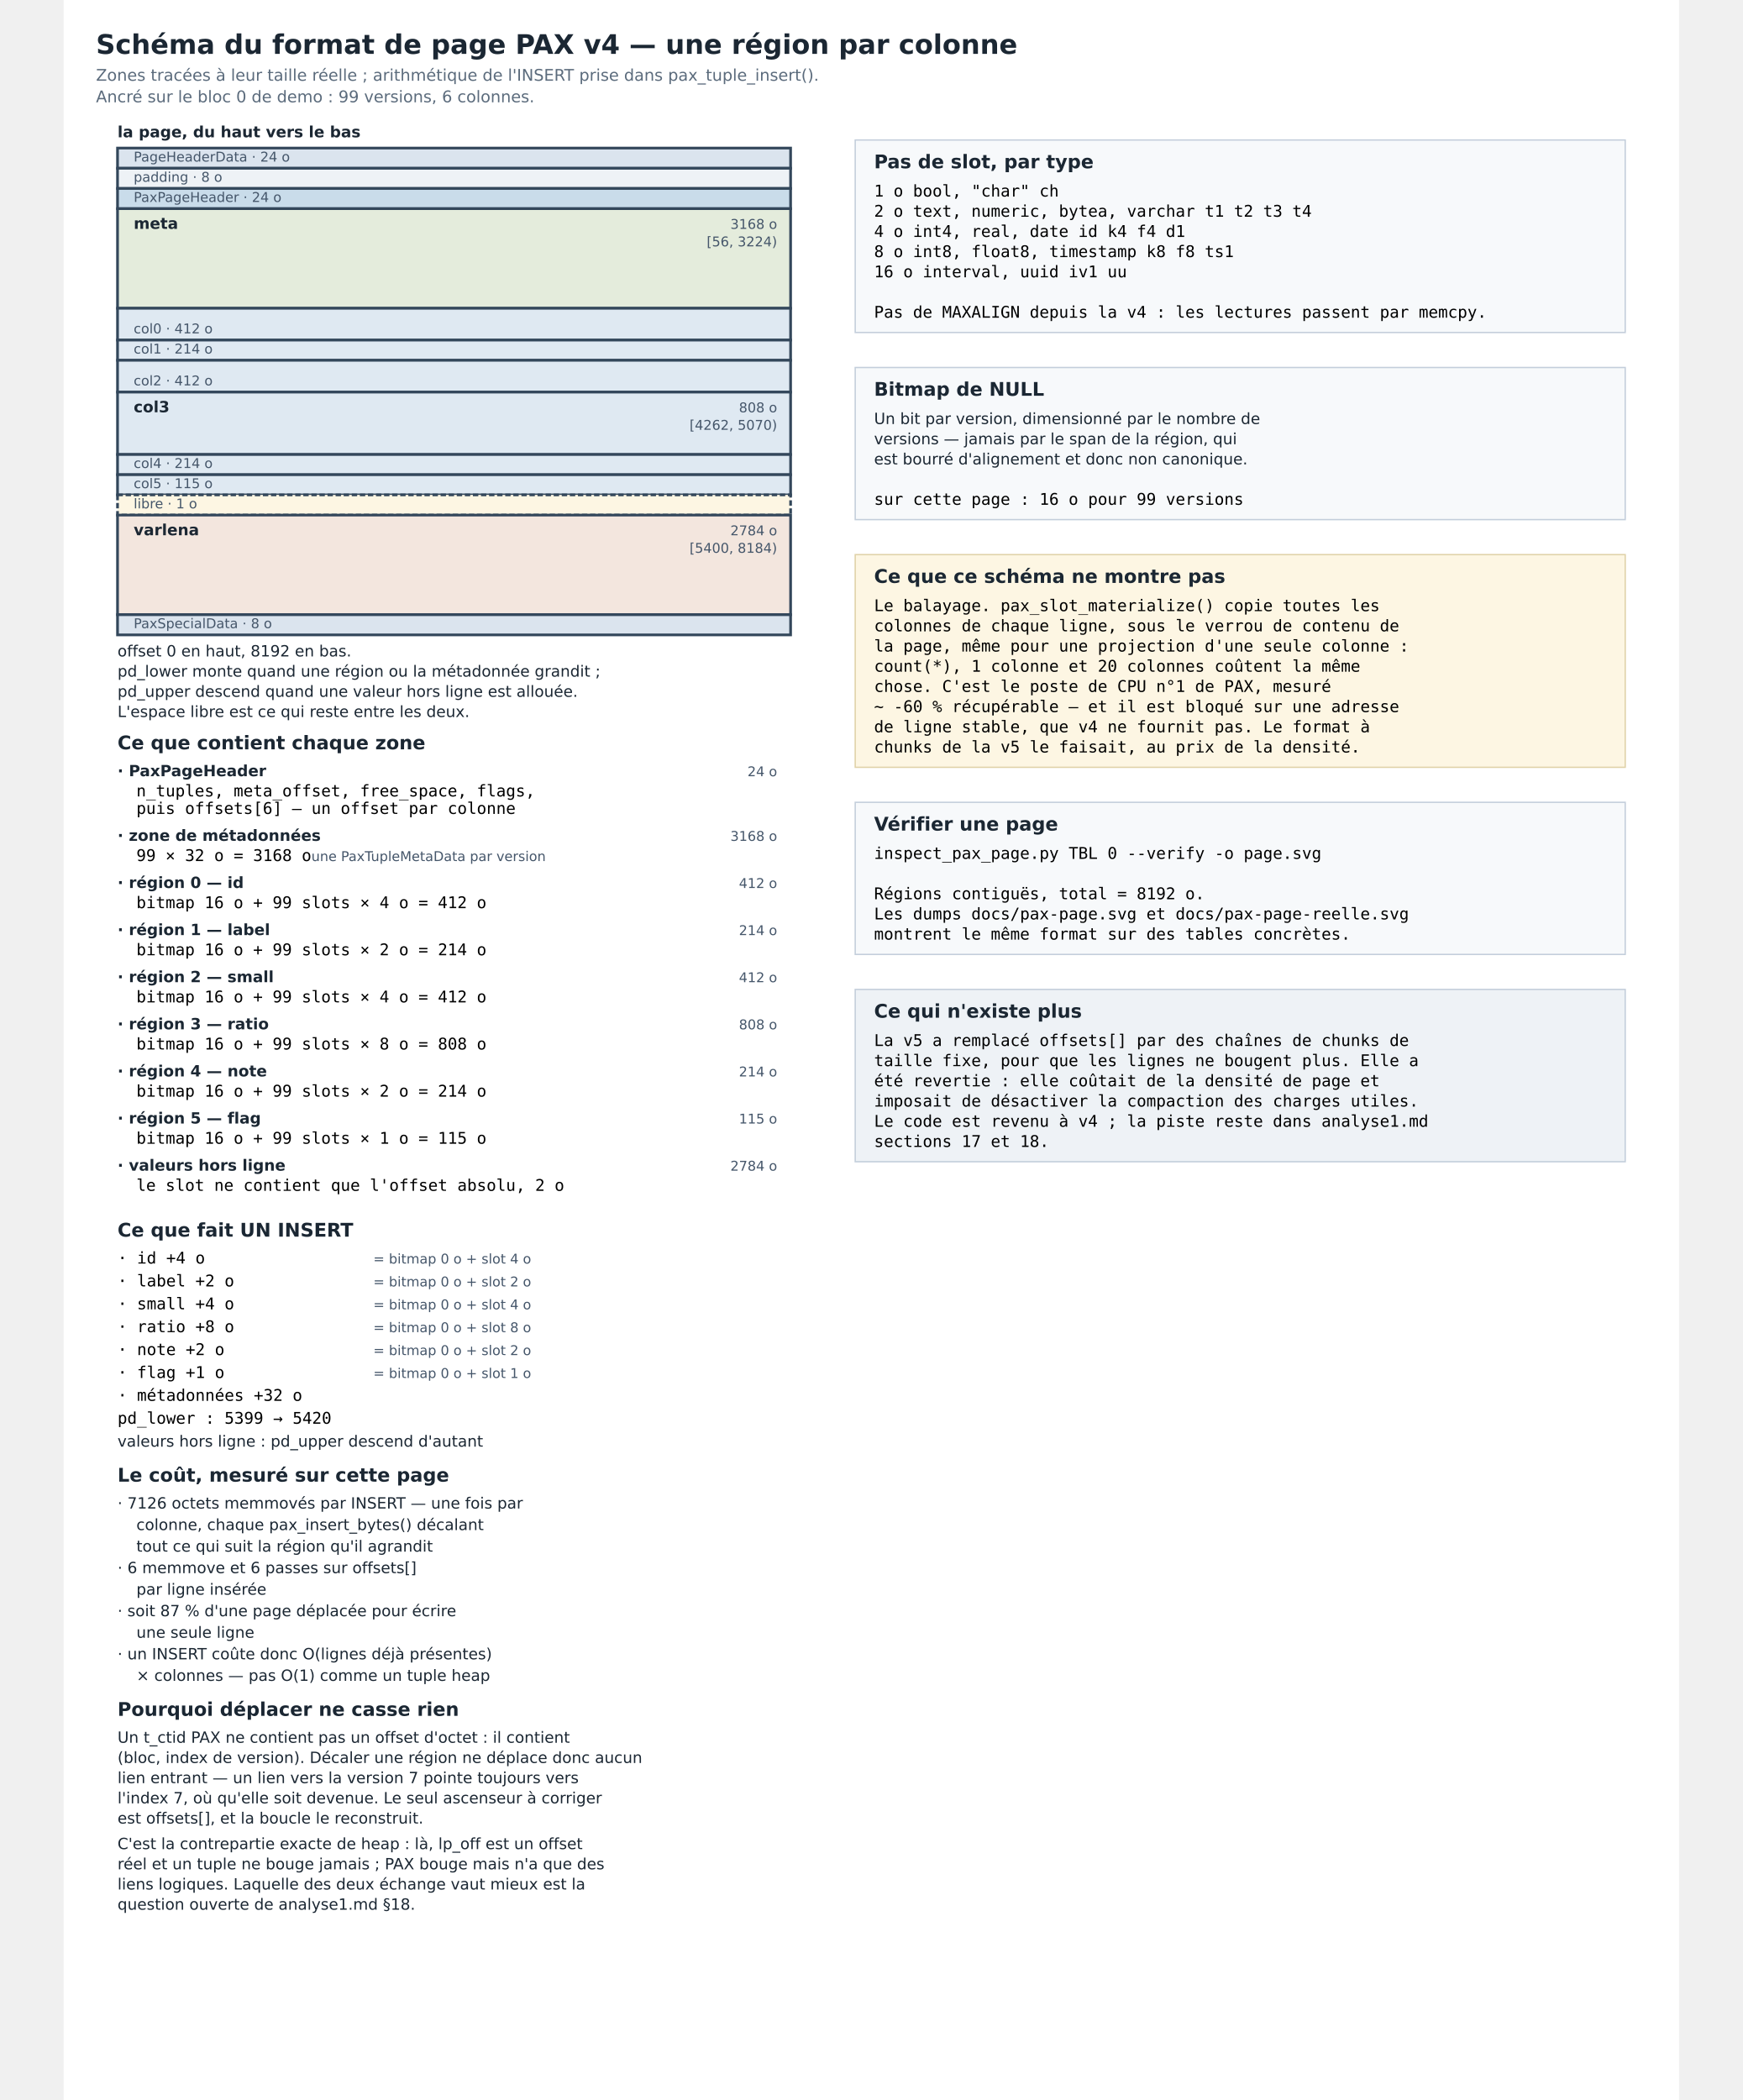
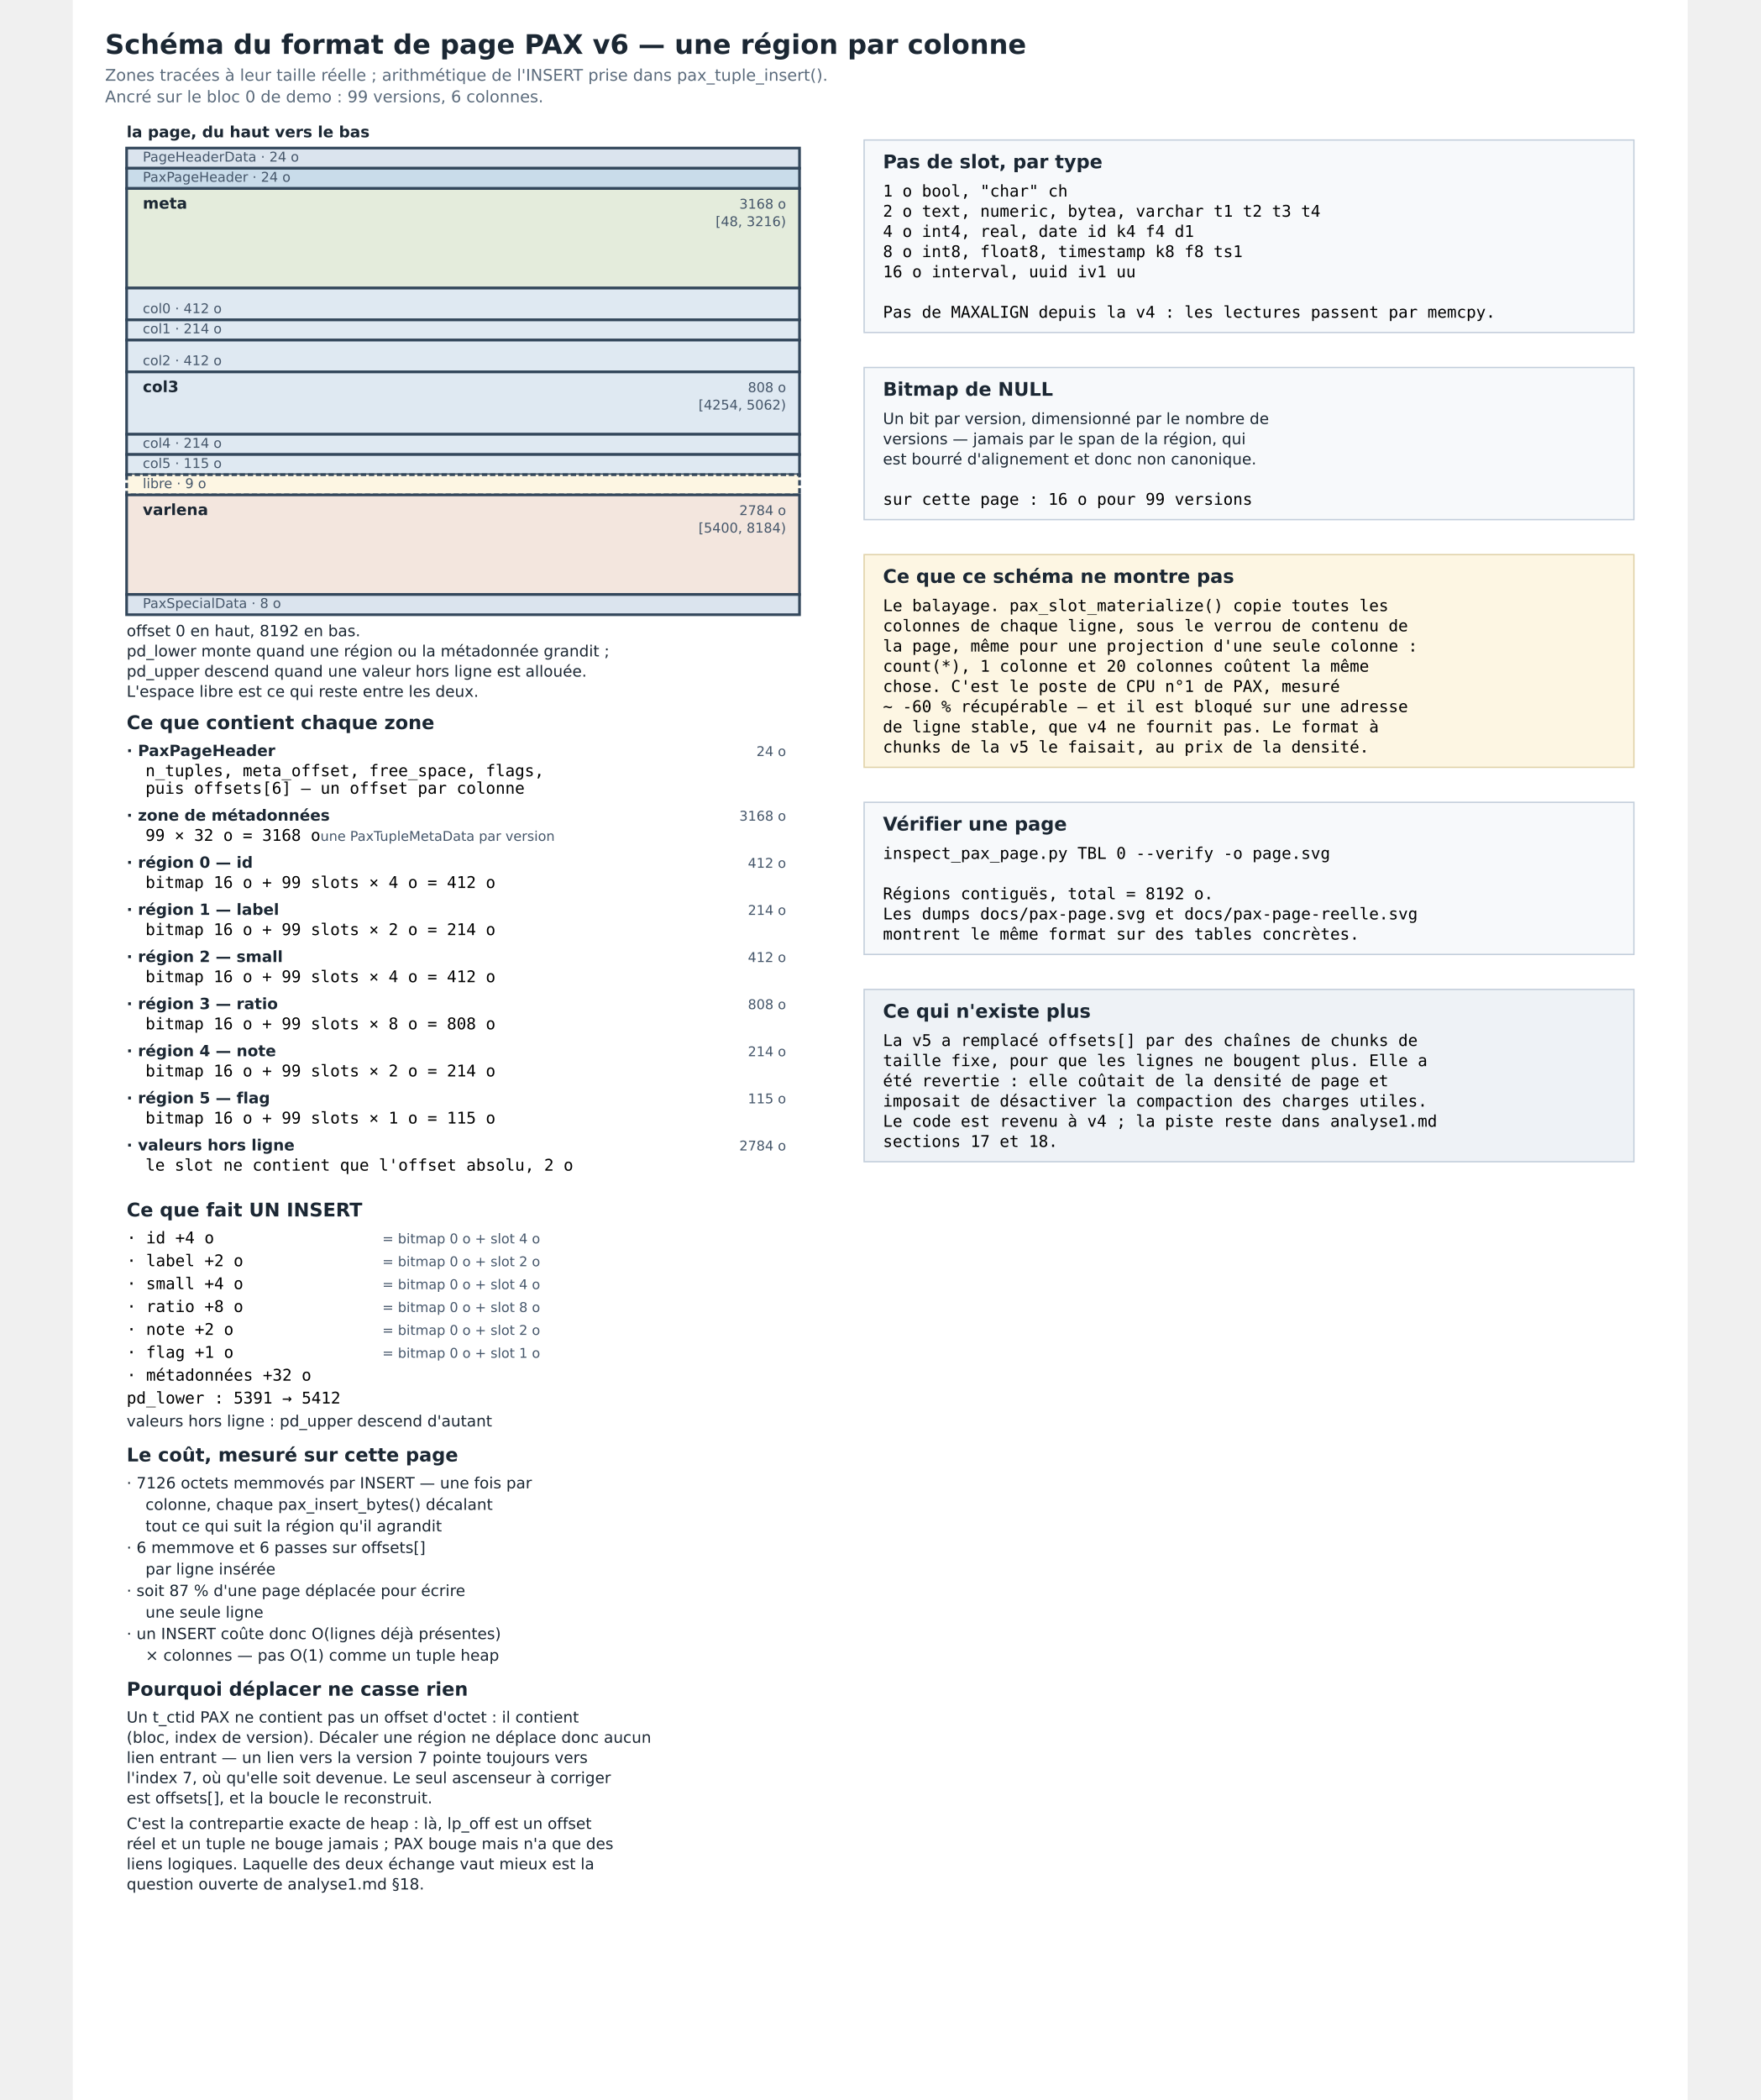
- <svg xmlns="http://www.w3.org/2000/svg" width="1200" height="1446" viewBox="0 0 1200 1560" font-family="'DejaVu Sans',Helvetica,Arial,sans-serif">
+ <svg xmlns="http://www.w3.org/2000/svg" width="1200" height="1431" viewBox="0 0 1200 1560" font-family="'DejaVu Sans',Helvetica,Arial,sans-serif">
  <style>.t{font-size:20px;font-weight:600;fill:#1b2733}.s{font-size:12px;fill:#5b6b7c}.h{font-size:14px;font-weight:600;fill:#1b2733}.b{font-size:11.5px;font-weight:600;fill:#1b2733}.l{font-size:11.5px;fill:#1b2733}.m{font-family:'DejaVu Sans Mono',Menlo,monospace}.z{font-size:10px;fill:#45566a}.zr{font-size:10px;fill:#45566a;text-anchor:end}.f{stroke:#33475b;stroke-width:2}</style>
  <rect width="1200" height="1560" fill="#fff" />
-   <text class="t" x="24" y="40">Schéma du format de page PAX v4 — une région par colonne</text>
+   <text class="t" x="24" y="40">Schéma du format de page PAX v6 — une région par colonne</text>
  <text class="s" x="24" y="60">Zones tracées à leur taille réelle ; arithmétique de l'INSERT prise dans pax_tuple_insert().</text>
  <text class="s" x="24" y="76">Ancré sur le bloc 0 de demo : 99 versions, 6 colonnes.</text>
  <text class="b" x="40" y="102">la page, du haut vers le bas</text>
  <rect class="f" x="40" y="110" width="500" height="15.0" fill="#dbe4ee" />
  <text class="z" x="52" y="120.0">PageHeaderData · 24 o</text>
-   <rect class="f" x="40" y="125.0" width="500" height="15.0" fill="#eef2f6" />
-   <text class="z" x="52" y="135.0">padding · 8 o</text>
-   <rect class="f" x="40" y="140.0" width="500" height="15.0" fill="#c9dcea" />
-   <text class="z" x="52" y="150.0">PaxPageHeader · 24 o</text>
-   <rect class="f" x="40" y="155.0" width="500" height="74.0" fill="#e4ecdc" />
-   <text class="b" x="52" y="170.0">meta</text>
-   <text class="zr" x="530" y="170.0" text-anchor="end">3168 o</text>
-   <text class="zr" x="530" y="183.0" text-anchor="end">[56, 3224)</text>
-   <rect class="f" x="40" y="229.0" width="500" height="23.638" fill="#dfe9f2" />
-   <text class="z" x="52" y="247.638">col0 · 412 o</text>
-   <rect class="f" x="40" y="252.638" width="500" height="15.0" fill="#dfe9f2" />
-   <text class="z" x="52" y="262.638">col1 · 214 o</text>
-   <rect class="f" x="40" y="267.638" width="500" height="23.638" fill="#dfe9f2" />
-   <text class="z" x="52" y="286.275">col2 · 412 o</text>
-   <rect class="f" x="40" y="291.275" width="500" height="46.357" fill="#dfe9f2" />
-   <text class="b" x="52" y="306.275">col3</text>
-   <text class="zr" x="530" y="306.275" text-anchor="end">808 o</text>
-   <text class="zr" x="530" y="319.275" text-anchor="end">[4262, 5070)</text>
+   <rect class="f" x="40" y="125.0" width="500" height="15.0" fill="#c9dcea" />
+   <text class="z" x="52" y="135.0">PaxPageHeader · 24 o</text>
+   <rect class="f" x="40" y="140.0" width="500" height="74.0" fill="#e4ecdc" />
+   <text class="b" x="52" y="155.0">meta</text>
+   <text class="zr" x="530" y="155.0" text-anchor="end">3168 o</text>
+   <text class="zr" x="530" y="168.0" text-anchor="end">[48, 3216)</text>
+   <rect class="f" x="40" y="214.0" width="500" height="23.638" fill="#dfe9f2" />
+   <text class="z" x="52" y="232.638">col0 · 412 o</text>
+   <rect class="f" x="40" y="237.638" width="500" height="15.0" fill="#dfe9f2" />
+   <text class="z" x="52" y="247.638">col1 · 214 o</text>
+   <rect class="f" x="40" y="252.638" width="500" height="23.638" fill="#dfe9f2" />
+   <text class="z" x="52" y="271.275">col2 · 412 o</text>
+   <rect class="f" x="40" y="276.275" width="500" height="46.357" fill="#dfe9f2" />
+   <text class="b" x="52" y="291.275">col3</text>
+   <text class="zr" x="530" y="291.275" text-anchor="end">808 o</text>
+   <text class="zr" x="530" y="304.275" text-anchor="end">[4254, 5062)</text>
+   <rect class="f" x="40" y="322.633" width="500" height="15.0" fill="#dfe9f2" />
+   <text class="z" x="52" y="332.633">col4 · 214 o</text>
  <rect class="f" x="40" y="337.633" width="500" height="15.0" fill="#dfe9f2" />
-   <text class="z" x="52" y="347.633">col4 · 214 o</text>
-   <rect class="f" x="40" y="352.633" width="500" height="15.0" fill="#dfe9f2" />
-   <text class="z" x="52" y="362.633">col5 · 115 o</text>
-   <rect class="f" x="40" y="367.633" width="500" height="15.0" fill="#fdf6e3" stroke-dasharray="4 2" />
-   <text class="z" x="52" y="377.633">libre · 1 o</text>
-   <rect class="f" x="40" y="382.633" width="500" height="74.0" fill="#f3e6de" />
-   <text class="b" x="52" y="397.633">varlena</text>
-   <text class="zr" x="530" y="397.633" text-anchor="end">2784 o</text>
-   <text class="zr" x="530" y="410.633" text-anchor="end">[5400, 8184)</text>
-   <rect class="f" x="40" y="456.633" width="500" height="15.0" fill="#dbe4ee" />
-   <text class="z" x="52" y="466.633">PaxSpecialData · 8 o</text>
-   <text class="l" x="40" y="487.633">offset 0 en haut, 8192 en bas.</text>
-   <text class="l" x="40" y="502.633">pd_lower monte quand une région ou la métadonnée grandit ;</text>
-   <text class="l" x="40" y="517.633">pd_upper descend quand une valeur hors ligne est allouée.</text>
-   <text class="l" x="40" y="532.633">L'espace libre est ce qui reste entre les deux.</text>
-   <text class="h" x="40" y="556.633">Ce que contient chaque zone</text>
-   <text class="b" x="40" y="576.633">· PaxPageHeader</text>
-   <text class="zr" x="530" y="576.633" text-anchor="end">24 o</text>
-   <text class="m" x="54" y="591.633">n_tuples, meta_offset, free_space, flags,</text>
-   <text class="m" x="54" y="604.633">puis offsets[6] — un offset par colonne</text>
-   <text class="b" x="40" y="624.633">· zone de métadonnées</text>
-   <text class="zr" x="530" y="624.633" text-anchor="end">3168 o</text>
-   <text class="m" x="54" y="639.633">99 × 32 o = 3168 o</text>
-   <text class="z" x="184" y="639.633">une PaxTupleMetaData par version</text>
-   <text class="b" x="40" y="659.633">· région 0 — id</text>
-   <text class="zr" x="530" y="659.633" text-anchor="end">412 o</text>
-   <text class="m" x="54" y="674.633">bitmap 16 o  +  99 slots × 4 o  = 412 o</text>
-   <text class="b" x="40" y="694.633">· région 1 — label</text>
-   <text class="zr" x="530" y="694.633" text-anchor="end">214 o</text>
-   <text class="m" x="54" y="709.633">bitmap 16 o  +  99 slots × 2 o  = 214 o</text>
-   <text class="b" x="40" y="729.633">· région 2 — small</text>
-   <text class="zr" x="530" y="729.633" text-anchor="end">412 o</text>
-   <text class="m" x="54" y="744.633">bitmap 16 o  +  99 slots × 4 o  = 412 o</text>
-   <text class="b" x="40" y="764.633">· région 3 — ratio</text>
-   <text class="zr" x="530" y="764.633" text-anchor="end">808 o</text>
-   <text class="m" x="54" y="779.633">bitmap 16 o  +  99 slots × 8 o  = 808 o</text>
-   <text class="b" x="40" y="799.633">· région 4 — note</text>
-   <text class="zr" x="530" y="799.633" text-anchor="end">214 o</text>
-   <text class="m" x="54" y="814.633">bitmap 16 o  +  99 slots × 2 o  = 214 o</text>
-   <text class="b" x="40" y="834.633">· région 5 — flag</text>
-   <text class="zr" x="530" y="834.633" text-anchor="end">115 o</text>
-   <text class="m" x="54" y="849.633">bitmap 16 o  +  99 slots × 1 o  = 115 o</text>
-   <text class="b" x="40" y="869.633">· valeurs hors ligne</text>
-   <text class="zr" x="530" y="869.633" text-anchor="end">2784 o</text>
-   <text class="m" x="54" y="884.633">le slot ne contient que l'offset absolu, 2 o</text>
-   <text class="h" x="40" y="918.633">Ce que fait UN INSERT</text>
-   <text class="m" x="40" y="938.633">· id         +4 o</text>
-   <text class="z" x="230" y="938.633">= bitmap 0 o + slot 4 o</text>
-   <text class="m" x="40" y="955.633">· label      +2 o</text>
-   <text class="z" x="230" y="955.633">= bitmap 0 o + slot 2 o</text>
-   <text class="m" x="40" y="972.633">· small      +4 o</text>
-   <text class="z" x="230" y="972.633">= bitmap 0 o + slot 4 o</text>
-   <text class="m" x="40" y="989.633">· ratio      +8 o</text>
-   <text class="z" x="230" y="989.633">= bitmap 0 o + slot 8 o</text>
-   <text class="m" x="40" y="1006.633">· note       +2 o</text>
-   <text class="z" x="230" y="1006.633">= bitmap 0 o + slot 2 o</text>
-   <text class="m" x="40" y="1023.633">· flag       +1 o</text>
-   <text class="z" x="230" y="1023.633">= bitmap 0 o + slot 1 o</text>
-   <text class="m" x="40" y="1040.633">· métadonnées +32 o</text>
-   <text class="m" x="40" y="1057.633">  pd_lower : 5399 → 5420</text>
-   <text class="l" x="40" y="1074.633">  valeurs hors ligne : pd_upper descend d'autant</text>
-   <text class="h" x="40" y="1100.633">Le coût, mesuré sur cette page</text>
-   <text class="l" x="40" y="1120.633">· 7126 octets memmovés par INSERT — une fois par</text>
-   <text class="l" x="54" y="1136.633">colonne, chaque pax_insert_bytes() décalant</text>
-   <text class="l" x="54" y="1152.633">tout ce qui suit la région qu'il agrandit</text>
-   <text class="l" x="40" y="1168.633">· 6 memmove et 6 passes sur offsets[]</text>
-   <text class="l" x="54" y="1184.633">par ligne insérée</text>
-   <text class="l" x="40" y="1200.633">· soit 87 % d'une page déplacée pour écrire</text>
-   <text class="l" x="54" y="1216.633">une seule ligne</text>
-   <text class="l" x="40" y="1232.633">· un INSERT coûte donc O(lignes déjà présentes)</text>
-   <text class="l" x="54" y="1248.633">× colonnes — pas O(1) comme un tuple heap</text>
-   <text class="h" x="40" y="1274.633">Pourquoi déplacer ne casse rien</text>
-   <text class="l" x="40" y="1294.633">Un t_ctid PAX ne contient pas un offset d'octet : il contient</text>
-   <text class="l" x="40" y="1309.633">(bloc, index de version). Décaler une région ne déplace donc aucun</text>
-   <text class="l" x="40" y="1324.633">lien entrant — un lien vers la version 7 pointe toujours vers</text>
-   <text class="l" x="40" y="1339.633">l'index 7, où qu'elle soit devenue. Le seul ascenseur à corriger</text>
-   <text class="l" x="40" y="1354.633">est offsets[], et la boucle le reconstruit.</text>
-   <text class="l" x="40" y="1373.633">C'est la contrepartie exacte de heap : là, lp_off est un offset</text>
-   <text class="l" x="40" y="1388.633">réel et un tuple ne bouge jamais ; PAX bouge mais n'a que des</text>
-   <text class="l" x="40" y="1403.633">liens logiques. Laquelle des deux échange vaut mieux est la</text>
-   <text class="l" x="40" y="1418.633">question ouverte de analyse1.md §18.</text>
+   <text class="z" x="52" y="347.633">col5 · 115 o</text>
+   <rect class="f" x="40" y="352.633" width="500" height="15.0" fill="#fdf6e3" stroke-dasharray="4 2" />
+   <text class="z" x="52" y="362.633">libre · 9 o</text>
+   <rect class="f" x="40" y="367.633" width="500" height="74.0" fill="#f3e6de" />
+   <text class="b" x="52" y="382.633">varlena</text>
+   <text class="zr" x="530" y="382.633" text-anchor="end">2784 o</text>
+   <text class="zr" x="530" y="395.633" text-anchor="end">[5400, 8184)</text>
+   <rect class="f" x="40" y="441.633" width="500" height="15.0" fill="#dbe4ee" />
+   <text class="z" x="52" y="451.633">PaxSpecialData · 8 o</text>
+   <text class="l" x="40" y="472.633">offset 0 en haut, 8192 en bas.</text>
+   <text class="l" x="40" y="487.633">pd_lower monte quand une région ou la métadonnée grandit ;</text>
+   <text class="l" x="40" y="502.633">pd_upper descend quand une valeur hors ligne est allouée.</text>
+   <text class="l" x="40" y="517.633">L'espace libre est ce qui reste entre les deux.</text>
+   <text class="h" x="40" y="541.633">Ce que contient chaque zone</text>
+   <text class="b" x="40" y="561.633">· PaxPageHeader</text>
+   <text class="zr" x="530" y="561.633" text-anchor="end">24 o</text>
+   <text class="m" x="54" y="576.633">n_tuples, meta_offset, free_space, flags,</text>
+   <text class="m" x="54" y="589.633">puis offsets[6] — un offset par colonne</text>
+   <text class="b" x="40" y="609.633">· zone de métadonnées</text>
+   <text class="zr" x="530" y="609.633" text-anchor="end">3168 o</text>
+   <text class="m" x="54" y="624.633">99 × 32 o = 3168 o</text>
+   <text class="z" x="184" y="624.633">une PaxTupleMetaData par version</text>
+   <text class="b" x="40" y="644.633">· région 0 — id</text>
+   <text class="zr" x="530" y="644.633" text-anchor="end">412 o</text>
+   <text class="m" x="54" y="659.633">bitmap 16 o  +  99 slots × 4 o  = 412 o</text>
+   <text class="b" x="40" y="679.633">· région 1 — label</text>
+   <text class="zr" x="530" y="679.633" text-anchor="end">214 o</text>
+   <text class="m" x="54" y="694.633">bitmap 16 o  +  99 slots × 2 o  = 214 o</text>
+   <text class="b" x="40" y="714.633">· région 2 — small</text>
+   <text class="zr" x="530" y="714.633" text-anchor="end">412 o</text>
+   <text class="m" x="54" y="729.633">bitmap 16 o  +  99 slots × 4 o  = 412 o</text>
+   <text class="b" x="40" y="749.633">· région 3 — ratio</text>
+   <text class="zr" x="530" y="749.633" text-anchor="end">808 o</text>
+   <text class="m" x="54" y="764.633">bitmap 16 o  +  99 slots × 8 o  = 808 o</text>
+   <text class="b" x="40" y="784.633">· région 4 — note</text>
+   <text class="zr" x="530" y="784.633" text-anchor="end">214 o</text>
+   <text class="m" x="54" y="799.633">bitmap 16 o  +  99 slots × 2 o  = 214 o</text>
+   <text class="b" x="40" y="819.633">· région 5 — flag</text>
+   <text class="zr" x="530" y="819.633" text-anchor="end">115 o</text>
+   <text class="m" x="54" y="834.633">bitmap 16 o  +  99 slots × 1 o  = 115 o</text>
+   <text class="b" x="40" y="854.633">· valeurs hors ligne</text>
+   <text class="zr" x="530" y="854.633" text-anchor="end">2784 o</text>
+   <text class="m" x="54" y="869.633">le slot ne contient que l'offset absolu, 2 o</text>
+   <text class="h" x="40" y="903.633">Ce que fait UN INSERT</text>
+   <text class="m" x="40" y="923.633">· id         +4 o</text>
+   <text class="z" x="230" y="923.633">= bitmap 0 o + slot 4 o</text>
+   <text class="m" x="40" y="940.633">· label      +2 o</text>
+   <text class="z" x="230" y="940.633">= bitmap 0 o + slot 2 o</text>
+   <text class="m" x="40" y="957.633">· small      +4 o</text>
+   <text class="z" x="230" y="957.633">= bitmap 0 o + slot 4 o</text>
+   <text class="m" x="40" y="974.633">· ratio      +8 o</text>
+   <text class="z" x="230" y="974.633">= bitmap 0 o + slot 8 o</text>
+   <text class="m" x="40" y="991.633">· note       +2 o</text>
+   <text class="z" x="230" y="991.633">= bitmap 0 o + slot 2 o</text>
+   <text class="m" x="40" y="1008.633">· flag       +1 o</text>
+   <text class="z" x="230" y="1008.633">= bitmap 0 o + slot 1 o</text>
+   <text class="m" x="40" y="1025.633">· métadonnées +32 o</text>
+   <text class="m" x="40" y="1042.633">  pd_lower : 5391 → 5412</text>
+   <text class="l" x="40" y="1059.633">  valeurs hors ligne : pd_upper descend d'autant</text>
+   <text class="h" x="40" y="1085.633">Le coût, mesuré sur cette page</text>
+   <text class="l" x="40" y="1105.633">· 7126 octets memmovés par INSERT — une fois par</text>
+   <text class="l" x="54" y="1121.633">colonne, chaque pax_insert_bytes() décalant</text>
+   <text class="l" x="54" y="1137.633">tout ce qui suit la région qu'il agrandit</text>
+   <text class="l" x="40" y="1153.633">· 6 memmove et 6 passes sur offsets[]</text>
+   <text class="l" x="54" y="1169.633">par ligne insérée</text>
+   <text class="l" x="40" y="1185.633">· soit 87 % d'une page déplacée pour écrire</text>
+   <text class="l" x="54" y="1201.633">une seule ligne</text>
+   <text class="l" x="40" y="1217.633">· un INSERT coûte donc O(lignes déjà présentes)</text>
+   <text class="l" x="54" y="1233.633">× colonnes — pas O(1) comme un tuple heap</text>
+   <text class="h" x="40" y="1259.633">Pourquoi déplacer ne casse rien</text>
+   <text class="l" x="40" y="1279.633">Un t_ctid PAX ne contient pas un offset d'octet : il contient</text>
+   <text class="l" x="40" y="1294.633">(bloc, index de version). Décaler une région ne déplace donc aucun</text>
+   <text class="l" x="40" y="1309.633">lien entrant — un lien vers la version 7 pointe toujours vers</text>
+   <text class="l" x="40" y="1324.633">l'index 7, où qu'elle soit devenue. Le seul ascenseur à corriger</text>
+   <text class="l" x="40" y="1339.633">est offsets[], et la boucle le reconstruit.</text>
+   <text class="l" x="40" y="1358.633">C'est la contrepartie exacte de heap : là, lp_off est un offset</text>
+   <text class="l" x="40" y="1373.633">réel et un tuple ne bouge jamais ; PAX bouge mais n'a que des</text>
+   <text class="l" x="40" y="1388.633">liens logiques. Laquelle des deux échange vaut mieux est la</text>
+   <text class="l" x="40" y="1403.633">question ouverte de analyse1.md §18.</text>
  <rect x="588" y="104" width="572" height="143" fill="#f7f9fb" stroke="#c3cedb" />
  <text class="h" x="602" y="125">Pas de slot, par type</text>
  <text class="m" x="602" y="146">1 o    bool, "char"                     ch</text>
  <text class="m" x="602" y="161">2 o    text, numeric, bytea, varchar   t1 t2 t3 t4</text>
  <text class="m" x="602" y="176">4 o    int4, real, date                 id k4 f4 d1</text>
  <text class="m" x="602" y="191">8 o    int8, float8, timestamp          k8 f8 ts1</text>
  <text class="m" x="602" y="206">16 o   interval, uuid                   iv1 uu</text>
  <text class="m" x="602" y="221" />
  <text class="m" x="602" y="236">Pas de MAXALIGN depuis la v4 : les lectures passent par memcpy.</text>
  <rect x="588" y="273" width="572" height="113" fill="#f7f9fb" stroke="#c3cedb" />
  <text class="h" x="602" y="294">Bitmap de NULL</text>
  <text class="l" x="602" y="315">Un bit par version, dimensionné par le nombre de</text>
  <text class="l" x="602" y="330">versions — jamais par le span de la région, qui</text>
  <text class="l" x="602" y="345">est bourré d'alignement et donc non canonique.</text>
  <text class="l" x="602" y="360" />
  <text class="m" x="602" y="375">sur cette page : 16 o pour 99 versions</text>
  <rect x="588" y="412" width="572" height="158" fill="#fdf6e3" stroke="#e0d2a8" />
  <text class="h" x="602" y="433">Ce que ce schéma ne montre pas</text>
  <text class="m" x="602" y="454">Le balayage. pax_slot_materialize() copie toutes les</text>
  <text class="m" x="602" y="469">colonnes de chaque ligne, sous le verrou de contenu de</text>
  <text class="m" x="602" y="484">la page, même pour une projection d'une seule colonne :</text>
  <text class="m" x="602" y="499">count(*), 1 colonne et 20 colonnes coûtent la même</text>
  <text class="m" x="602" y="514">chose. C'est le poste de CPU n°1 de PAX, mesuré</text>
  <text class="m" x="602" y="529">~ -60 % récupérable — et il est bloqué sur une adresse</text>
  <text class="m" x="602" y="544">de ligne stable, que v4 ne fournit pas. Le format à</text>
  <text class="m" x="602" y="559">chunks de la v5 le faisait, au prix de la densité.</text>
  <rect x="588" y="596" width="572" height="113" fill="#f7f9fb" stroke="#c3cedb" />
  <text class="h" x="602" y="617">Vérifier une page</text>
  <text class="m" x="602" y="638">inspect_pax_page.py TBL 0 --verify -o page.svg</text>
  <text class="m" x="602" y="653" />
  <text class="m" x="602" y="668">Régions contiguës, total = 8192 o.</text>
  <text class="m" x="602" y="683">Les dumps docs/pax-page.svg et docs/pax-page-reelle.svg</text>
  <text class="m" x="602" y="698">montrent le même format sur des tables concrètes.</text>
  <rect x="588" y="735" width="572" height="128" fill="#eef2f6" stroke="#c3cedb" />
  <text class="h" x="602" y="756">Ce qui n'existe plus</text>
  <text class="m" x="602" y="777">La v5 a remplacé offsets[] par des chaînes de chunks de</text>
  <text class="m" x="602" y="792">taille fixe, pour que les lignes ne bougent plus. Elle a</text>
  <text class="m" x="602" y="807">été revertie : elle coûtait de la densité de page et</text>
  <text class="m" x="602" y="822">imposait de désactiver la compaction des charges utiles.</text>
  <text class="m" x="602" y="837">Le code est revenu à v4 ; la piste reste dans analyse1.md</text>
  <text class="m" x="602" y="852">sections 17 et 18.</text>
</svg>
